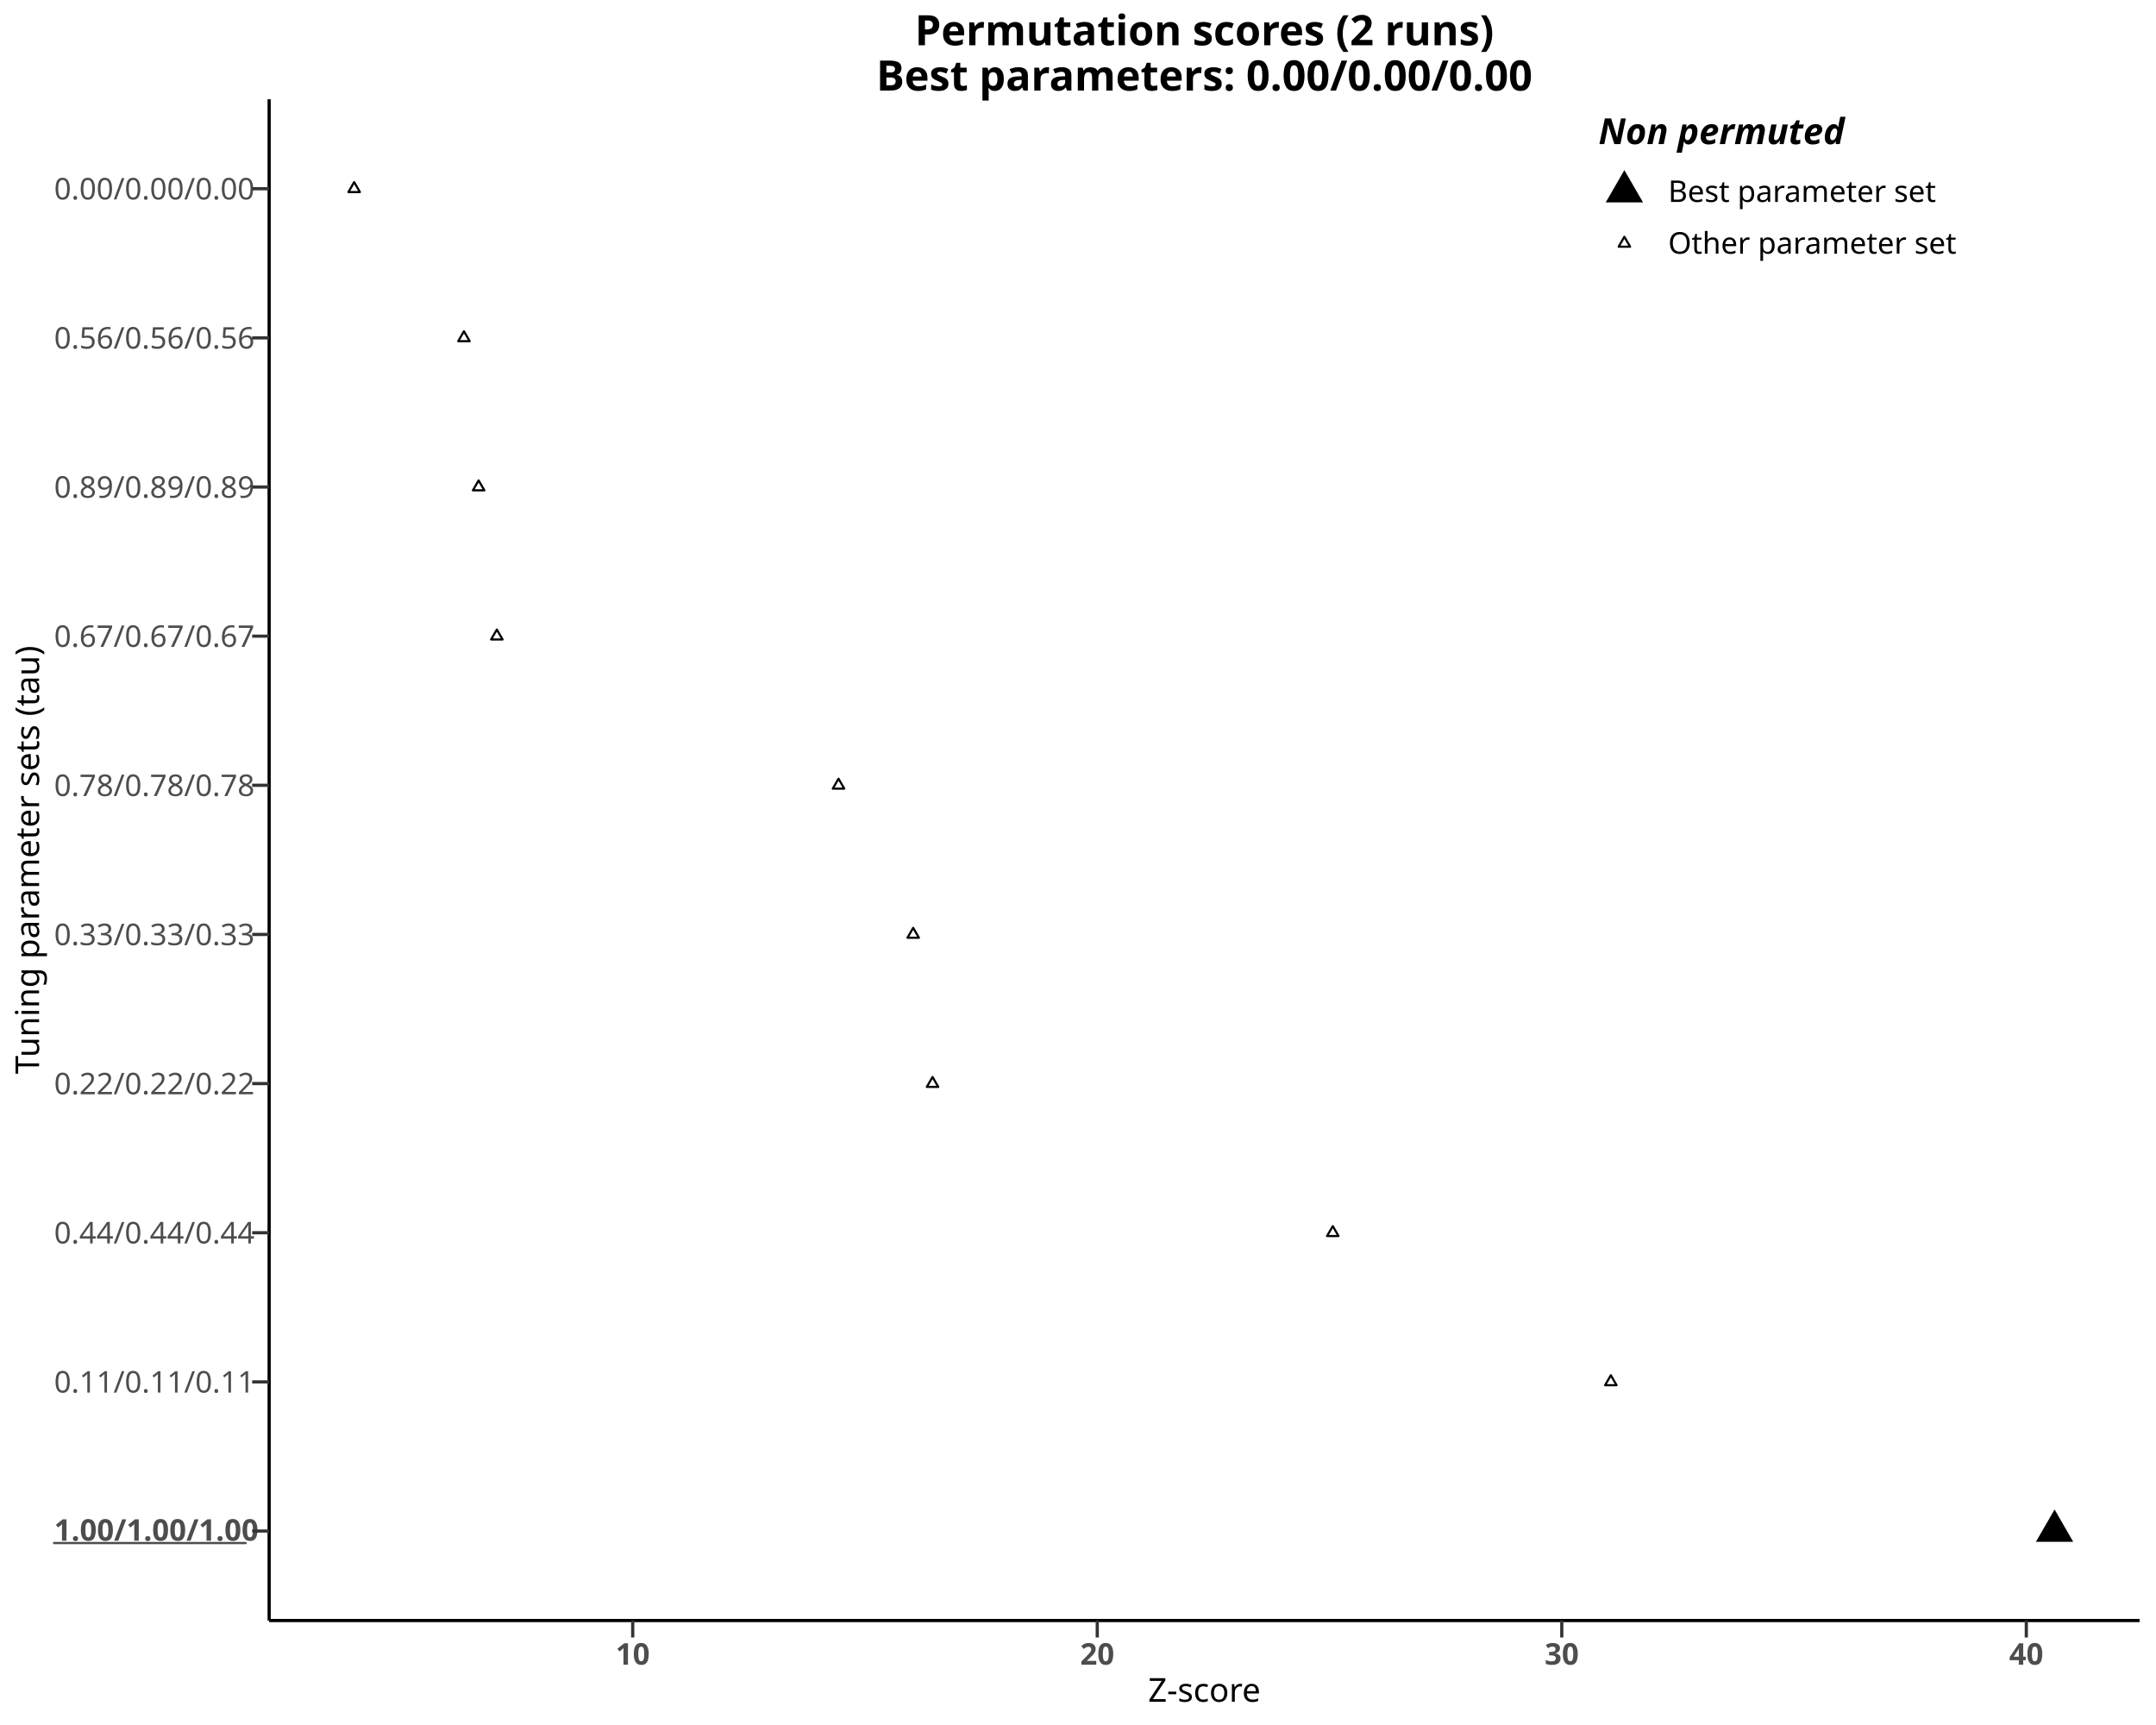
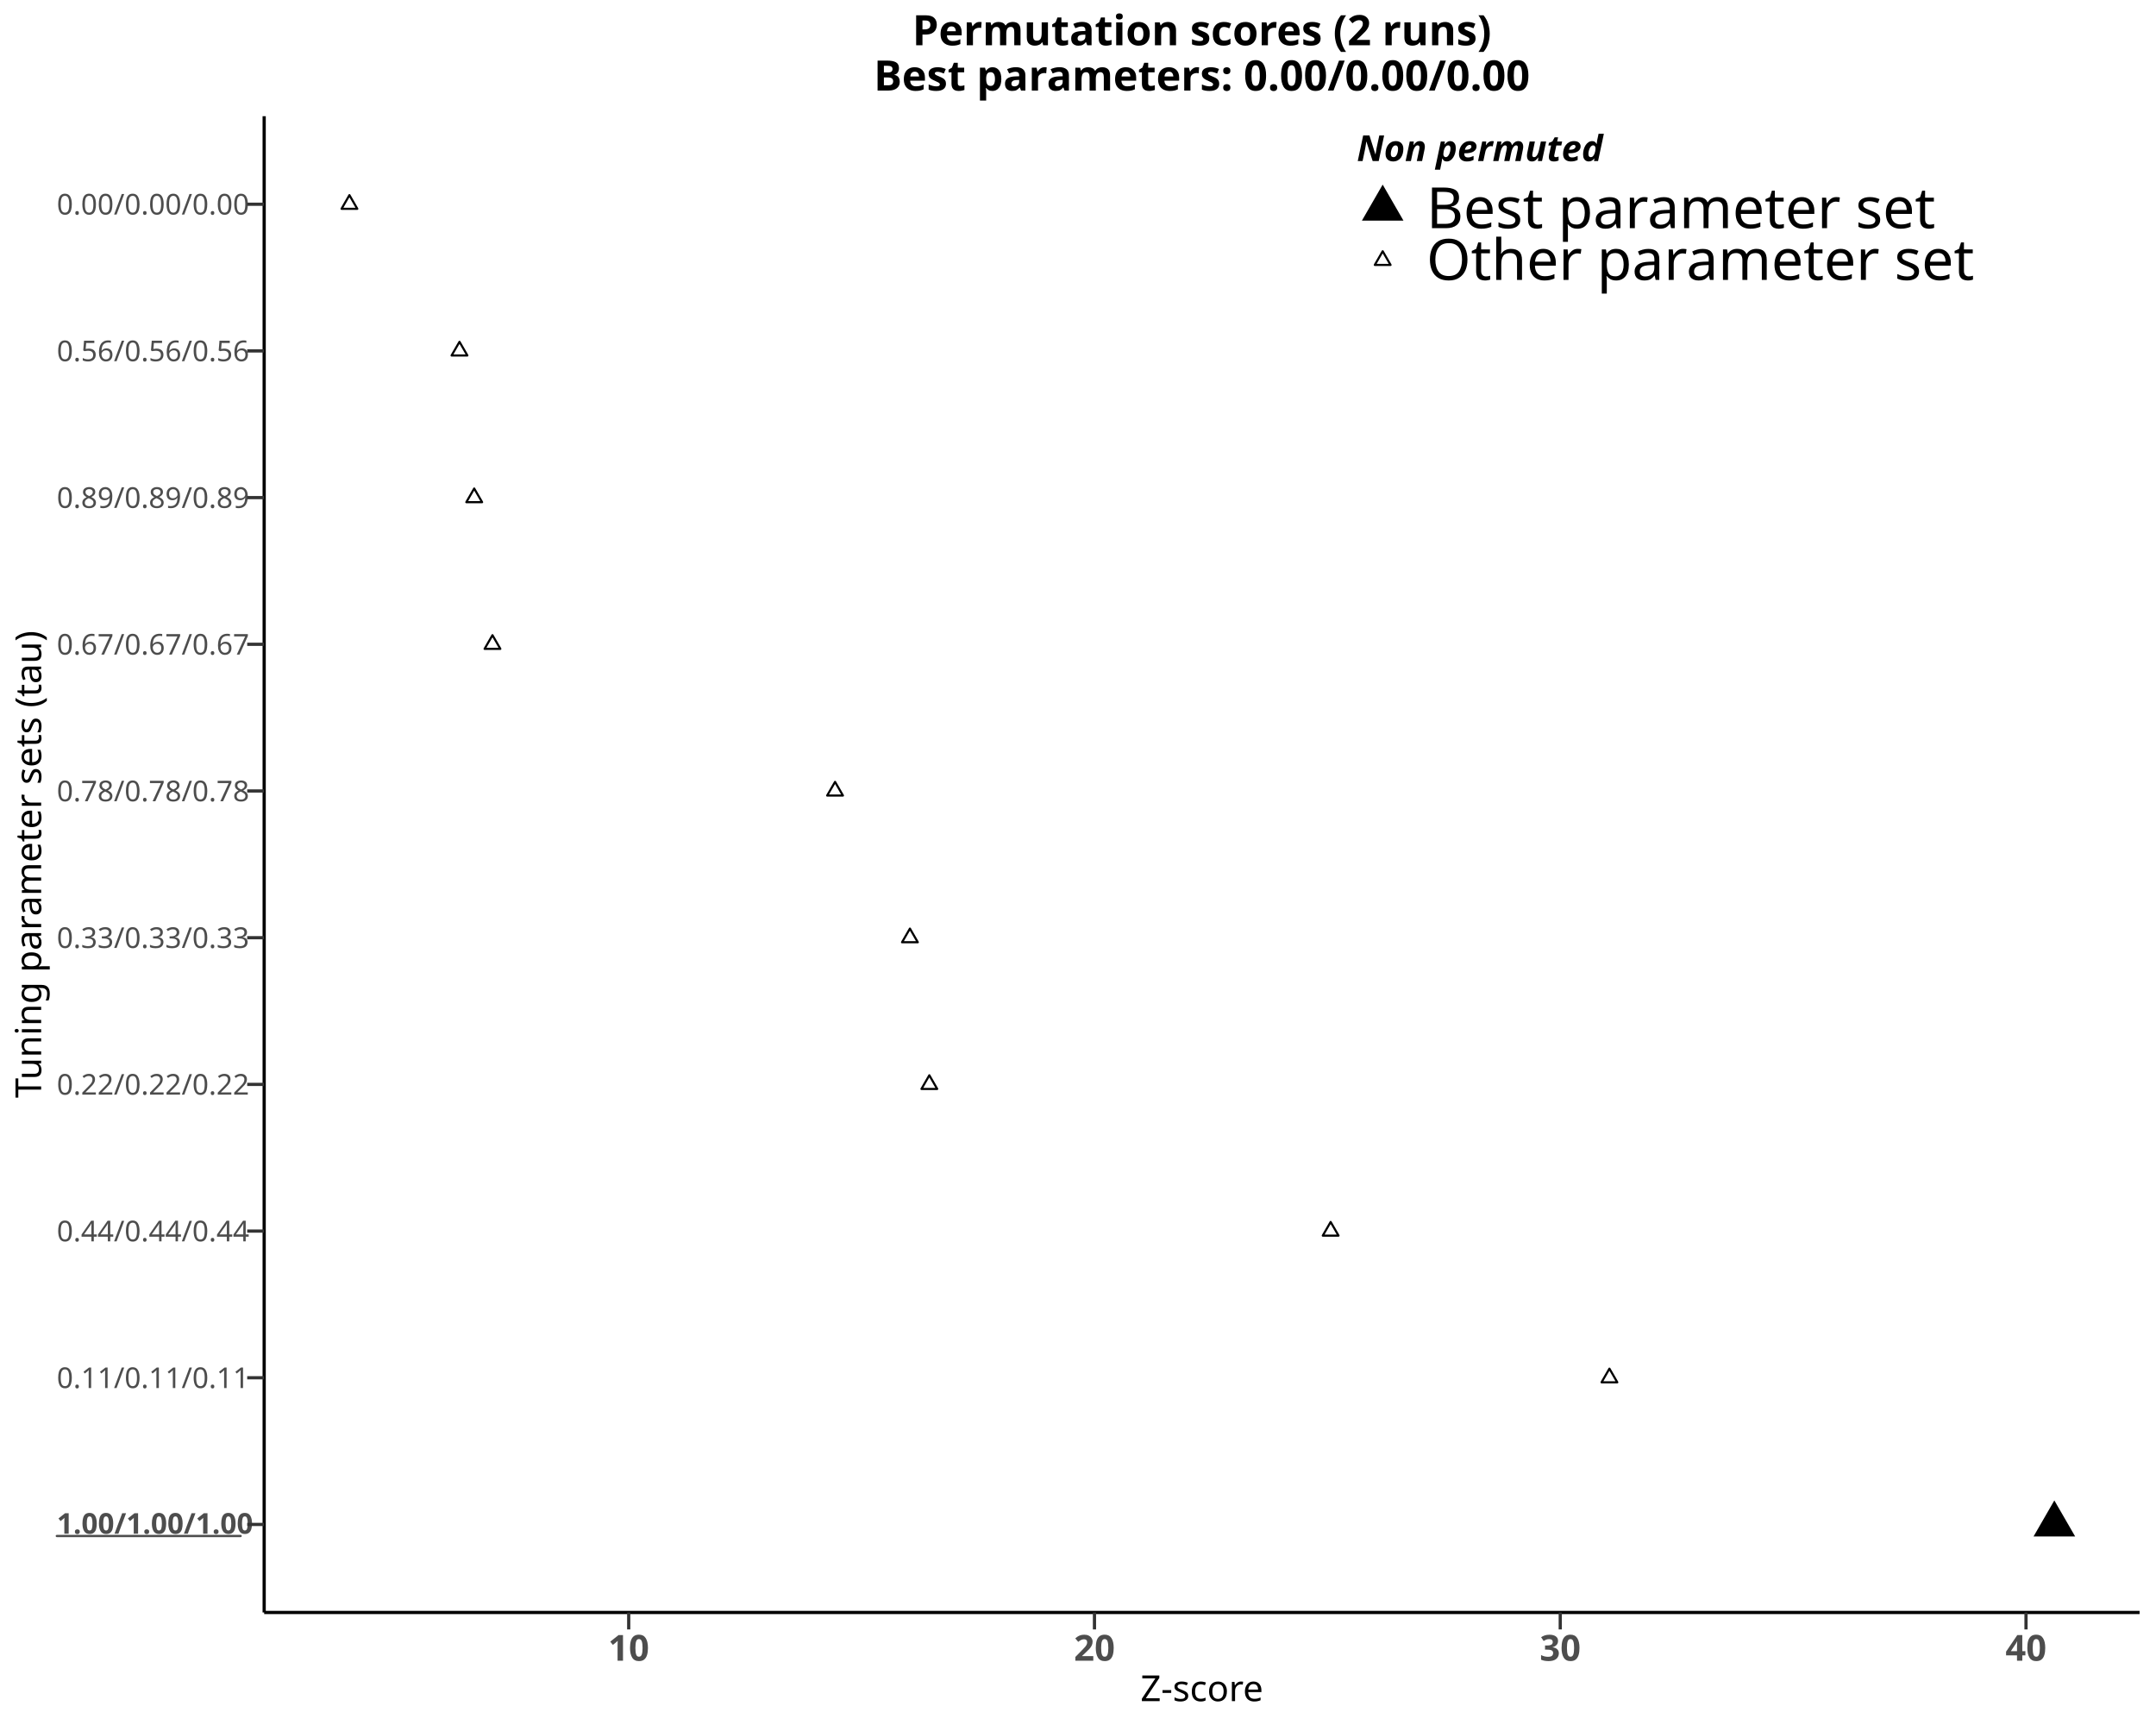
<svg xmlns="http://www.w3.org/2000/svg" class="svglite" data-engine-version="2.0" width="720.00pt" height="576.00pt" viewBox="0 0 720.00 576.00">
  <defs>
    <style type="text/css">
    .svglite line, .svglite polyline, .svglite polygon, .svglite path, .svglite rect, .svglite circle {
      fill: none;
      stroke: #000000;
      stroke-linecap: round;
      stroke-linejoin: round;
      stroke-miterlimit: 10.00;
    }
  </style>
  </defs>
  <rect width="100%" height="100%" style="stroke: none; fill: #FFFFFF;" />
  <defs>
    <clipPath id="cpMC4wMHw3MjAuMDB8MC4wMHw1NzYuMDA=">
      <rect x="0.00" y="0.00" width="720.00" height="576.00" />
    </clipPath>
  </defs>
  <g clip-path="url(#cpMC4wMHw3MjAuMDB8MC4wMHw1NzYuMDA=)">
    <rect x="0.00" y="0.00" width="720.00" height="576.00" style="stroke-width: 1.07; stroke: #FFFFFF; fill: #FFFFFF;" />
  </g>
  <defs>
-     <clipPath id="cpODkuODh8NzE0LjUyfDMzLjE0fDU0MS4xMQ==">
-       <rect x="89.88" y="33.14" width="624.64" height="507.97" />
+     <clipPath id="cpODguMjJ8NzE0LjUyfDM4LjgxfDUzOC40Mg==">
+       <rect x="88.22" y="38.81" width="626.30" height="499.61" />
    </clipPath>
  </defs>
-   <g clip-path="url(#cpODkuODh8NzE0LjUyfDMzLjE0fDU0MS4xMQ==)">
-     <rect x="89.88" y="33.14" width="624.64" height="507.97" style="stroke-width: 1.07; stroke: none; fill: #FFFFFF;" />
-     <polygon points="118.27,60.81 120.19,64.13 116.36,64.13 " style="stroke-width: 0.71; fill: none;" />
-     <polygon points="154.94,110.61 156.85,113.93 153.02,113.93 " style="stroke-width: 0.71; fill: none;" />
-     <polygon points="159.84,160.41 161.75,163.73 157.93,163.73 " style="stroke-width: 0.71; fill: none;" />
-     <polygon points="165.92,210.21 167.83,213.53 164.00,213.53 " style="stroke-width: 0.71; fill: none;" />
-     <polygon points="280.02,260.01 281.94,263.33 278.11,263.33 " style="stroke-width: 0.71; fill: none;" />
-     <polygon points="304.96,309.81 306.87,313.13 303.05,313.13 " style="stroke-width: 0.71; fill: none;" />
-     <polygon points="311.42,359.62 313.34,362.93 309.51,362.93 " style="stroke-width: 0.71; fill: none;" />
-     <polygon points="445.09,409.42 447.00,412.73 443.17,412.73 " style="stroke-width: 0.71; fill: none;" />
-     <polygon points="537.94,459.22 539.85,462.53 536.03,462.53 " style="stroke-width: 0.71; fill: none;" />
-     <polygon points="686.13,504.04 692.35,514.82 679.90,514.82 " style="stroke-width: 0.71; stroke: none; fill: #000000;" />
+   <g clip-path="url(#cpODguMjJ8NzE0LjUyfDM4LjgxfDUzOC40Mg==)">
+     <rect x="88.22" y="38.81" width="626.30" height="499.61" style="stroke-width: 1.07; stroke: none; fill: #FFFFFF;" />
+     <polygon points="116.69,65.16 119.32,69.72 114.06,69.72 " style="stroke-width: 0.71; fill: none;" />
+     <polygon points="153.45,114.14 156.08,118.70 150.81,118.70 " style="stroke-width: 0.71; fill: none;" />
+     <polygon points="158.36,163.12 161.00,167.68 155.73,167.68 " style="stroke-width: 0.71; fill: none;" />
+     <polygon points="164.46,212.10 167.09,216.66 161.83,216.66 " style="stroke-width: 0.71; fill: none;" />
+     <polygon points="278.87,261.08 281.50,265.64 276.23,265.64 " style="stroke-width: 0.71; fill: none;" />
+     <polygon points="303.87,310.07 306.50,314.63 301.24,314.63 " style="stroke-width: 0.71; fill: none;" />
+     <polygon points="310.35,359.05 312.98,363.61 307.72,363.61 " style="stroke-width: 0.71; fill: none;" />
+     <polygon points="444.37,408.03 447.00,412.59 441.74,412.59 " style="stroke-width: 0.71; fill: none;" />
+     <polygon points="537.47,457.01 540.10,461.57 534.84,461.57 " style="stroke-width: 0.71; fill: none;" />
+     <polygon points="686.05,501.01 693.00,513.04 679.11,513.04 " style="stroke-width: 0.71; stroke: none; fill: #000000;" />
  </g>
  <g clip-path="url(#cpMC4wMHw3MjAuMDB8MC4wMHw1NzYuMDA=)">
-     <polyline points="89.88,541.11 89.88,33.14 " style="stroke-width: 1.07; stroke-linecap: butt;" />
-     <text x="18.07" y="66.60" style="font-size: 10.00px; fill: #4D4D4D; font-family: sans;" textLength="63.95px" lengthAdjust="spacingAndGlyphs">0.00/0.00/0.00</text>
-     <text x="18.07" y="514.46" style="font-size: 10.00px; font-weight: bold; fill: #4D4D4D; font-family: sans;" textLength="63.95px" lengthAdjust="spacingAndGlyphs">1.00/1.00/1.00</text>
-     <polyline points="18.07,515.24 82.02,515.24 " style="stroke-width: 0.75; stroke: #4D4D4D;" />
-     <text x="18.07" y="265.80" style="font-size: 10.00px; fill: #4D4D4D; font-family: sans;" textLength="63.95px" lengthAdjust="spacingAndGlyphs">0.78/0.78/0.78</text>
-     <text x="18.07" y="166.20" style="font-size: 10.00px; fill: #4D4D4D; font-family: sans;" textLength="63.95px" lengthAdjust="spacingAndGlyphs">0.89/0.89/0.89</text>
-     <text x="18.07" y="116.40" style="font-size: 10.00px; fill: #4D4D4D; font-family: sans;" textLength="63.95px" lengthAdjust="spacingAndGlyphs">0.56/0.56/0.56</text>
-     <text x="18.07" y="216.00" style="font-size: 10.00px; fill: #4D4D4D; font-family: sans;" textLength="63.95px" lengthAdjust="spacingAndGlyphs">0.67/0.67/0.67</text>
-     <text x="18.07" y="365.40" style="font-size: 10.00px; fill: #4D4D4D; font-family: sans;" textLength="63.95px" lengthAdjust="spacingAndGlyphs">0.22/0.22/0.22</text>
-     <text x="18.07" y="315.60" style="font-size: 10.00px; fill: #4D4D4D; font-family: sans;" textLength="63.95px" lengthAdjust="spacingAndGlyphs">0.33/0.33/0.33</text>
-     <text x="18.07" y="415.20" style="font-size: 10.00px; fill: #4D4D4D; font-family: sans;" textLength="63.95px" lengthAdjust="spacingAndGlyphs">0.44/0.44/0.44</text>
-     <text x="18.07" y="465.00" style="font-size: 10.00px; fill: #4D4D4D; font-family: sans;" textLength="63.95px" lengthAdjust="spacingAndGlyphs">0.11/0.11/0.11</text>
-     <polyline points="84.21,63.02 89.88,63.02 " style="stroke-width: 1.07; stroke: #333333; stroke-linecap: butt;" />
-     <polyline points="84.21,112.82 89.88,112.82 " style="stroke-width: 1.07; stroke: #333333; stroke-linecap: butt;" />
-     <polyline points="84.21,162.62 89.88,162.62 " style="stroke-width: 1.07; stroke: #333333; stroke-linecap: butt;" />
-     <polyline points="84.21,212.42 89.88,212.42 " style="stroke-width: 1.07; stroke: #333333; stroke-linecap: butt;" />
-     <polyline points="84.21,262.22 89.88,262.22 " style="stroke-width: 1.07; stroke: #333333; stroke-linecap: butt;" />
-     <polyline points="84.21,312.02 89.88,312.02 " style="stroke-width: 1.07; stroke: #333333; stroke-linecap: butt;" />
-     <polyline points="84.21,361.83 89.88,361.83 " style="stroke-width: 1.07; stroke: #333333; stroke-linecap: butt;" />
-     <polyline points="84.21,411.63 89.88,411.63 " style="stroke-width: 1.07; stroke: #333333; stroke-linecap: butt;" />
-     <polyline points="84.21,461.43 89.88,461.43 " style="stroke-width: 1.07; stroke: #333333; stroke-linecap: butt;" />
-     <polyline points="84.21,511.23 89.88,511.23 " style="stroke-width: 1.07; stroke: #333333; stroke-linecap: butt;" />
-     <polyline points="89.88,541.11 714.52,541.11 " style="stroke-width: 1.07; stroke-linecap: butt;" />
-     <polyline points="211.30,546.78 211.30,541.11 " style="stroke-width: 1.07; stroke: #333333; stroke-linecap: butt;" />
-     <polyline points="366.43,546.78 366.43,541.11 " style="stroke-width: 1.07; stroke: #333333; stroke-linecap: butt;" />
-     <polyline points="521.56,546.78 521.56,541.11 " style="stroke-width: 1.07; stroke: #333333; stroke-linecap: butt;" />
-     <polyline points="676.69,546.78 676.69,541.11 " style="stroke-width: 1.07; stroke: #333333; stroke-linecap: butt;" />
-     <text x="211.30" y="555.85" text-anchor="middle" style="font-size: 10.00px; font-weight: bold; fill: #4D4D4D; font-family: sans;" textLength="11.12px" lengthAdjust="spacingAndGlyphs">10</text>
-     <text x="366.43" y="555.85" text-anchor="middle" style="font-size: 10.00px; font-weight: bold; fill: #4D4D4D; font-family: sans;" textLength="11.12px" lengthAdjust="spacingAndGlyphs">20</text>
-     <text x="521.56" y="555.85" text-anchor="middle" style="font-size: 10.00px; font-weight: bold; fill: #4D4D4D; font-family: sans;" textLength="11.12px" lengthAdjust="spacingAndGlyphs">30</text>
-     <text x="676.69" y="555.85" text-anchor="middle" style="font-size: 10.00px; font-weight: bold; fill: #4D4D4D; font-family: sans;" textLength="11.12px" lengthAdjust="spacingAndGlyphs">40</text>
-     <text x="402.20" y="568.24" text-anchor="middle" style="font-size: 11.00px; font-family: sans;" textLength="37.29px" lengthAdjust="spacingAndGlyphs">Z-score</text>
-     <text transform="translate(13.05,287.12) rotate(-90)" text-anchor="middle" style="font-size: 11.00px; font-family: sans;" textLength="135.74px" lengthAdjust="spacingAndGlyphs">Tuning parameter sets (tau)</text>
-     <rect x="528.34" y="33.14" width="123.71" height="62.25" style="stroke-width: 1.07; stroke: none; fill: #FFFFFF;" />
-     <text x="533.82" y="48.12" style="font-size: 12.00px; font-weight: bold; font-style: italic; font-family: sans;" textLength="76.05px" lengthAdjust="spacingAndGlyphs">Non permuted</text>
-     <polygon points="542.46,56.80 548.69,67.58 536.24,67.58 " style="stroke-width: 0.71; stroke: none; fill: #000000;" />
-     <polygon points="542.46,79.06 544.38,82.37 540.55,82.37 " style="stroke-width: 0.71; fill: none;" />
-     <text x="557.08" y="67.43" style="font-size: 10.00px; font-family: sans;" textLength="84.50px" lengthAdjust="spacingAndGlyphs">Best parameter set</text>
-     <text x="557.08" y="84.71" style="font-size: 10.00px; font-family: sans;" textLength="89.50px" lengthAdjust="spacingAndGlyphs">Other parameter set</text>
-     <text x="402.20" y="15.11" text-anchor="middle" style="font-size: 14.00px; font-weight: bold; font-family: sans;" textLength="176.65px" lengthAdjust="spacingAndGlyphs">Permutation scores (2 runs) </text>
-     <text x="402.20" y="30.23" text-anchor="middle" style="font-size: 14.00px; font-weight: bold; font-family: sans;" textLength="203.93px" lengthAdjust="spacingAndGlyphs"> Best parameters: 0.00/0.00/0.00</text>
+     <polyline points="88.22,538.42 88.22,38.81 " style="stroke-width: 1.07; stroke-linecap: butt;" />
+     <text x="18.97" y="71.63" style="font-size: 9.60px; fill: #4D4D4D; font-family: sans;" textLength="61.39px" lengthAdjust="spacingAndGlyphs">0.00/0.00/0.00</text>
+     <text x="18.97" y="512.13" style="font-size: 9.60px; font-weight: bold; fill: #4D4D4D; font-family: sans;" textLength="61.39px" lengthAdjust="spacingAndGlyphs">1.00/1.00/1.00</text>
+     <polyline points="18.97,512.89 80.36,512.89 " style="stroke-width: 0.75; stroke: #4D4D4D;" />
+     <text x="18.97" y="267.56" style="font-size: 9.60px; fill: #4D4D4D; font-family: sans;" textLength="61.39px" lengthAdjust="spacingAndGlyphs">0.78/0.78/0.78</text>
+     <text x="18.97" y="169.59" style="font-size: 9.60px; fill: #4D4D4D; font-family: sans;" textLength="61.39px" lengthAdjust="spacingAndGlyphs">0.89/0.89/0.89</text>
+     <text x="18.97" y="120.61" style="font-size: 9.60px; fill: #4D4D4D; font-family: sans;" textLength="61.39px" lengthAdjust="spacingAndGlyphs">0.56/0.56/0.56</text>
+     <text x="18.97" y="218.58" style="font-size: 9.60px; fill: #4D4D4D; font-family: sans;" textLength="61.39px" lengthAdjust="spacingAndGlyphs">0.67/0.67/0.67</text>
+     <text x="18.97" y="365.52" style="font-size: 9.60px; fill: #4D4D4D; font-family: sans;" textLength="61.39px" lengthAdjust="spacingAndGlyphs">0.22/0.22/0.22</text>
+     <text x="18.97" y="316.54" style="font-size: 9.60px; fill: #4D4D4D; font-family: sans;" textLength="61.39px" lengthAdjust="spacingAndGlyphs">0.33/0.33/0.33</text>
+     <text x="18.97" y="414.50" style="font-size: 9.60px; fill: #4D4D4D; font-family: sans;" textLength="61.39px" lengthAdjust="spacingAndGlyphs">0.44/0.44/0.44</text>
+     <text x="18.97" y="463.48" style="font-size: 9.60px; fill: #4D4D4D; font-family: sans;" textLength="61.39px" lengthAdjust="spacingAndGlyphs">0.11/0.11/0.11</text>
+     <polyline points="82.55,68.20 88.22,68.20 " style="stroke-width: 1.07; stroke: #333333; stroke-linecap: butt;" />
+     <polyline points="82.55,117.18 88.22,117.18 " style="stroke-width: 1.07; stroke: #333333; stroke-linecap: butt;" />
+     <polyline points="82.55,166.16 88.22,166.16 " style="stroke-width: 1.07; stroke: #333333; stroke-linecap: butt;" />
+     <polyline points="82.55,215.14 88.22,215.14 " style="stroke-width: 1.07; stroke: #333333; stroke-linecap: butt;" />
+     <polyline points="82.55,264.12 88.22,264.12 " style="stroke-width: 1.07; stroke: #333333; stroke-linecap: butt;" />
+     <polyline points="82.55,313.11 88.22,313.11 " style="stroke-width: 1.07; stroke: #333333; stroke-linecap: butt;" />
+     <polyline points="82.55,362.09 88.22,362.09 " style="stroke-width: 1.07; stroke: #333333; stroke-linecap: butt;" />
+     <polyline points="82.55,411.07 88.22,411.07 " style="stroke-width: 1.07; stroke: #333333; stroke-linecap: butt;" />
+     <polyline points="82.55,460.05 88.22,460.05 " style="stroke-width: 1.07; stroke: #333333; stroke-linecap: butt;" />
+     <polyline points="82.55,509.03 88.22,509.03 " style="stroke-width: 1.07; stroke: #333333; stroke-linecap: butt;" />
+     <polyline points="88.22,538.42 714.52,538.42 " style="stroke-width: 1.07; stroke-linecap: butt;" />
+     <polyline points="209.96,544.09 209.96,538.42 " style="stroke-width: 1.07; stroke: #333333; stroke-linecap: butt;" />
+     <polyline points="365.50,544.09 365.50,538.42 " style="stroke-width: 1.07; stroke: #333333; stroke-linecap: butt;" />
+     <polyline points="521.05,544.09 521.05,538.42 " style="stroke-width: 1.07; stroke: #333333; stroke-linecap: butt;" />
+     <polyline points="676.59,544.09 676.59,538.42 " style="stroke-width: 1.07; stroke: #333333; stroke-linecap: butt;" />
+     <text x="209.96" y="554.54" text-anchor="middle" style="font-size: 12.00px; font-weight: bold; fill: #4D4D4D; font-family: sans;" textLength="13.35px" lengthAdjust="spacingAndGlyphs">10</text>
+     <text x="365.50" y="554.54" text-anchor="middle" style="font-size: 12.00px; font-weight: bold; fill: #4D4D4D; font-family: sans;" textLength="13.35px" lengthAdjust="spacingAndGlyphs">20</text>
+     <text x="521.05" y="554.54" text-anchor="middle" style="font-size: 12.00px; font-weight: bold; fill: #4D4D4D; font-family: sans;" textLength="13.35px" lengthAdjust="spacingAndGlyphs">30</text>
+     <text x="676.59" y="554.54" text-anchor="middle" style="font-size: 12.00px; font-weight: bold; fill: #4D4D4D; font-family: sans;" textLength="13.35px" lengthAdjust="spacingAndGlyphs">40</text>
+     <text x="401.37" y="568.03" text-anchor="middle" style="font-size: 12.00px; font-family: sans;" textLength="40.68px" lengthAdjust="spacingAndGlyphs">Z-score</text>
+     <text transform="translate(13.74,288.62) rotate(-90)" text-anchor="middle" style="font-size: 12.00px; font-family: sans;" textLength="148.08px" lengthAdjust="spacingAndGlyphs">Tuning parameter sets (tau)</text>
+     <rect x="447.63" y="38.81" width="204.26" height="62.25" style="stroke-width: 1.07; stroke: none; fill: #FFFFFF;" />
+     <text x="453.11" y="53.79" style="font-size: 12.00px; font-weight: bold; font-style: italic; font-family: sans;" textLength="76.05px" lengthAdjust="spacingAndGlyphs">Non permuted</text>
+     <polygon points="461.75,61.64 468.69,73.67 454.81,73.67 " style="stroke-width: 0.71; stroke: none; fill: #000000;" />
+     <polygon points="461.75,83.90 464.38,88.46 459.12,88.46 " style="stroke-width: 0.71; fill: none;" />
+     <text x="476.37" y="76.19" style="font-size: 19.00px; font-family: sans;" textLength="160.55px" lengthAdjust="spacingAndGlyphs">Best parameter set</text>
+     <text x="476.37" y="93.47" style="font-size: 19.00px; font-family: sans;" textLength="170.04px" lengthAdjust="spacingAndGlyphs">Other parameter set</text>
+     <text x="401.37" y="15.11" text-anchor="middle" style="font-size: 14.00px; font-weight: bold; font-family: sans;" textLength="176.65px" lengthAdjust="spacingAndGlyphs">Permutation scores (2 runs) </text>
+     <text x="401.37" y="30.23" text-anchor="middle" style="font-size: 14.00px; font-weight: bold; font-family: sans;" textLength="203.93px" lengthAdjust="spacingAndGlyphs"> Best parameters: 0.00/0.00/0.00</text>
  </g>
</svg>
